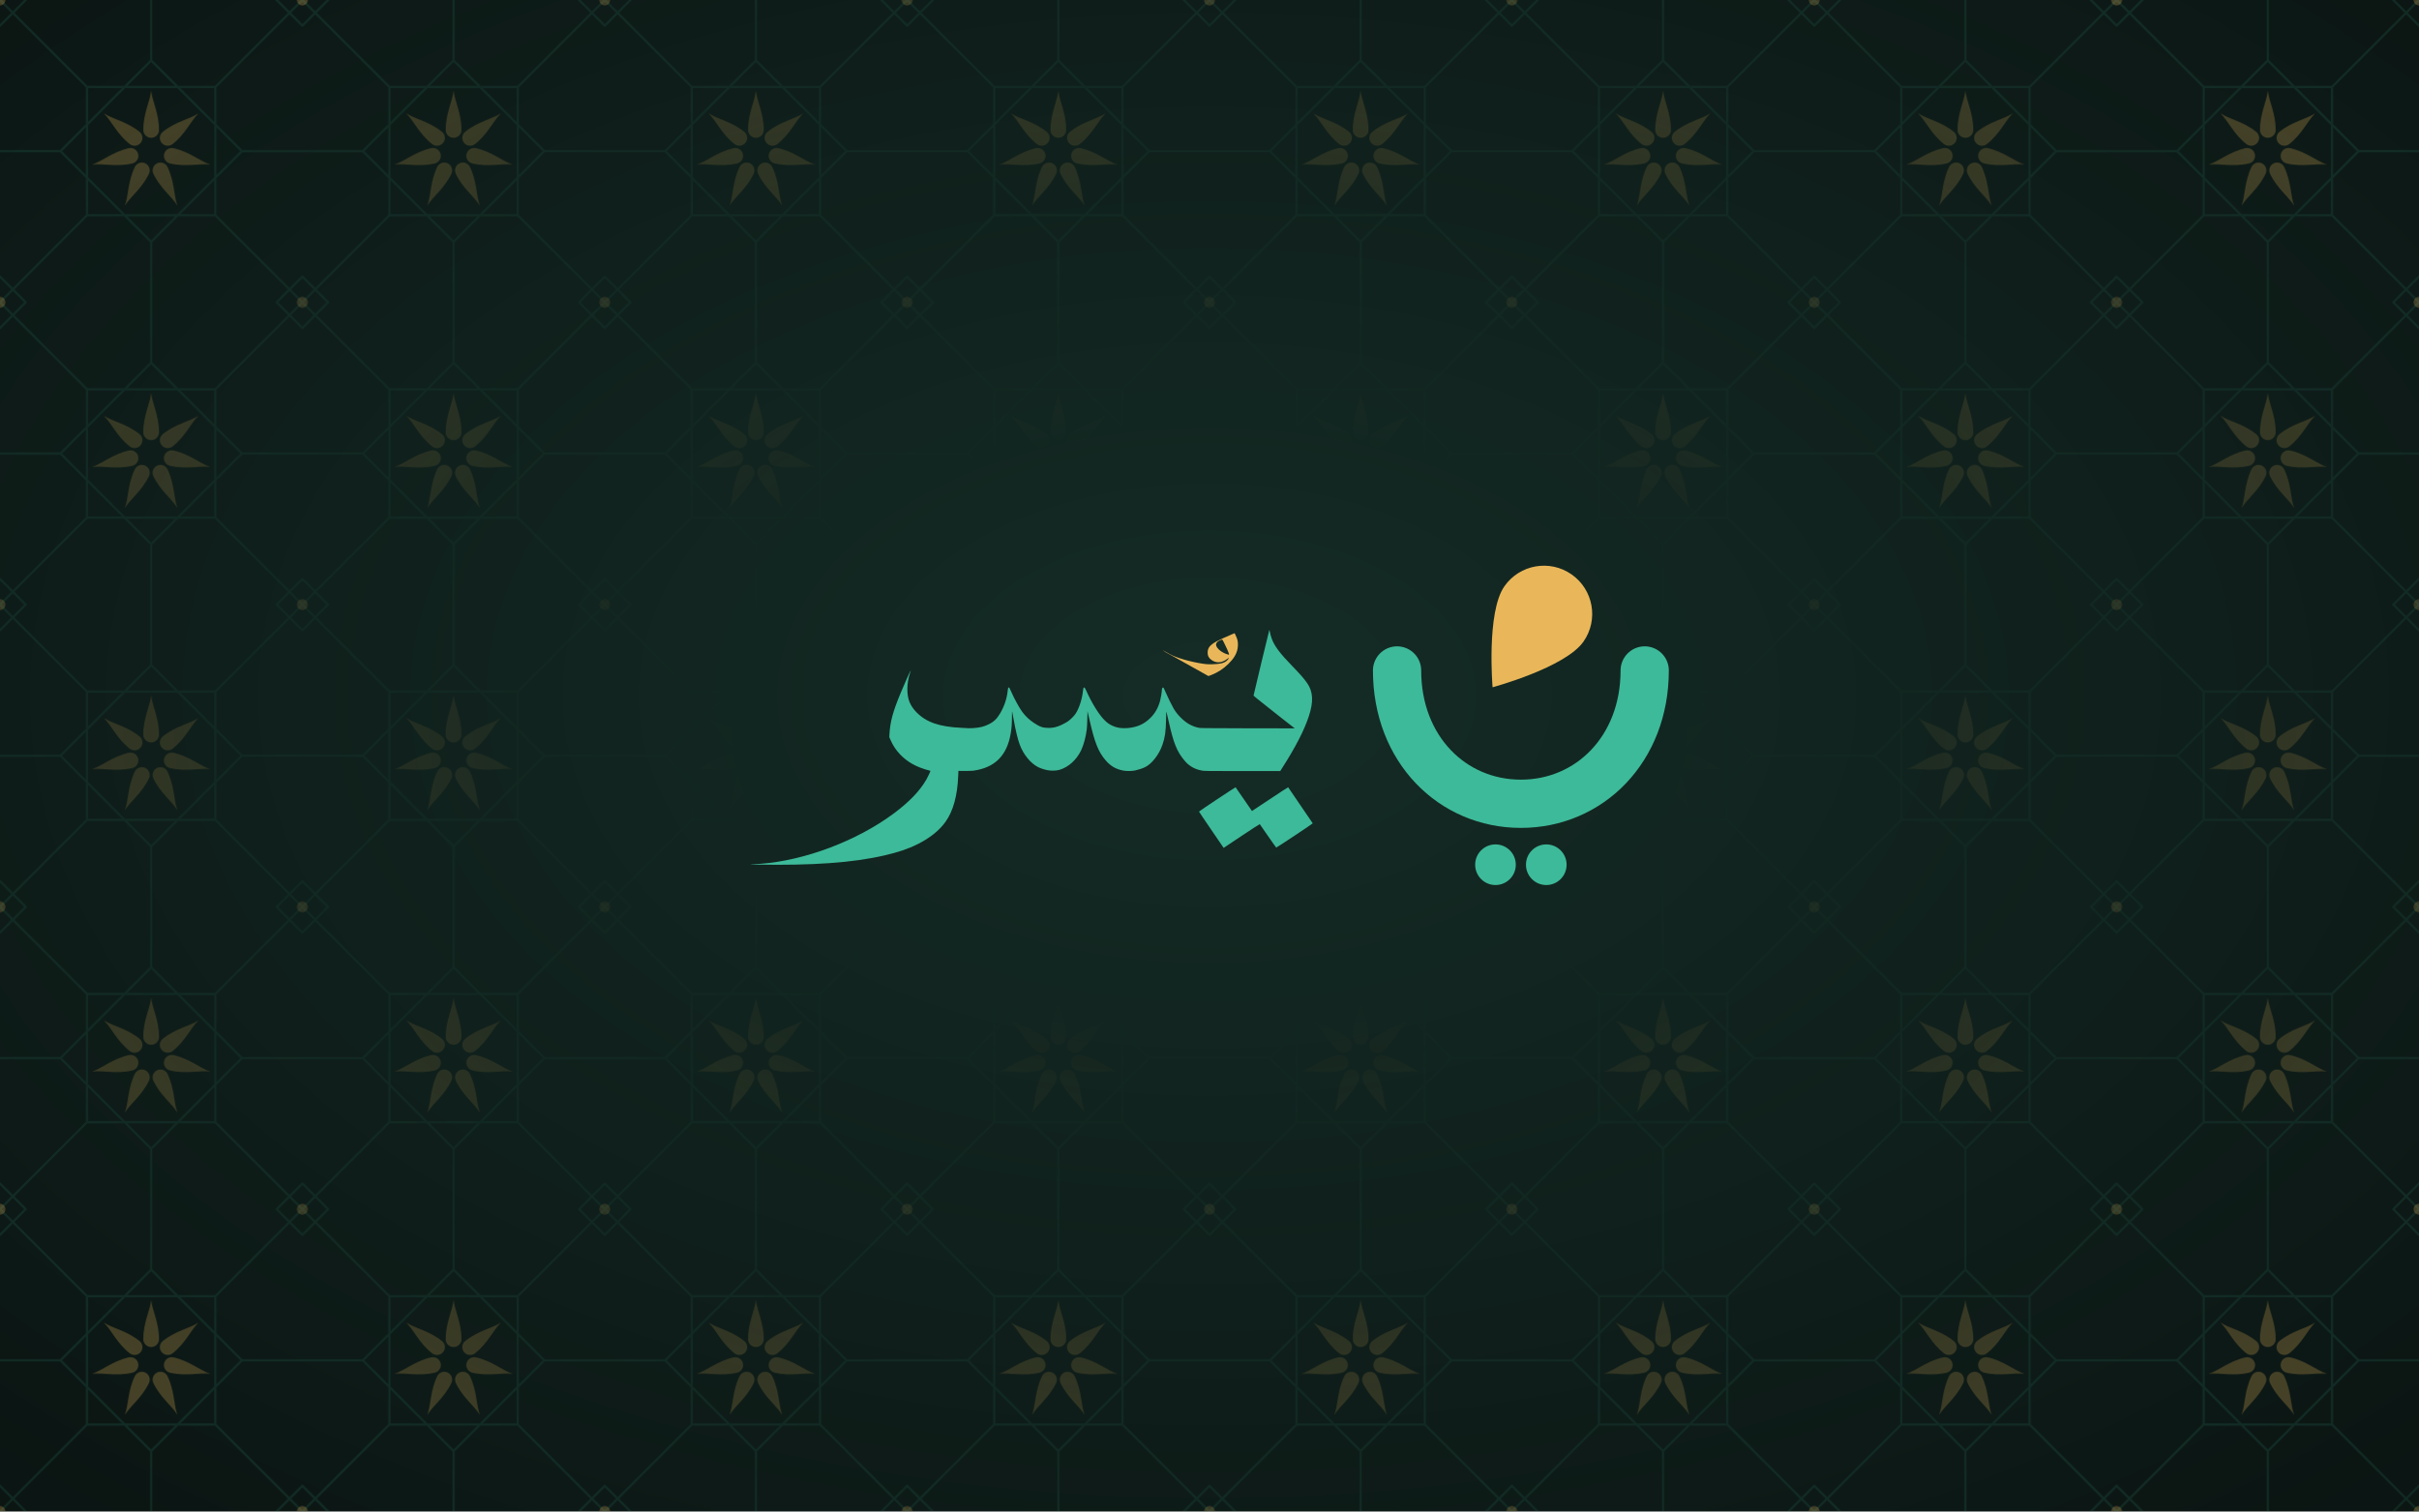
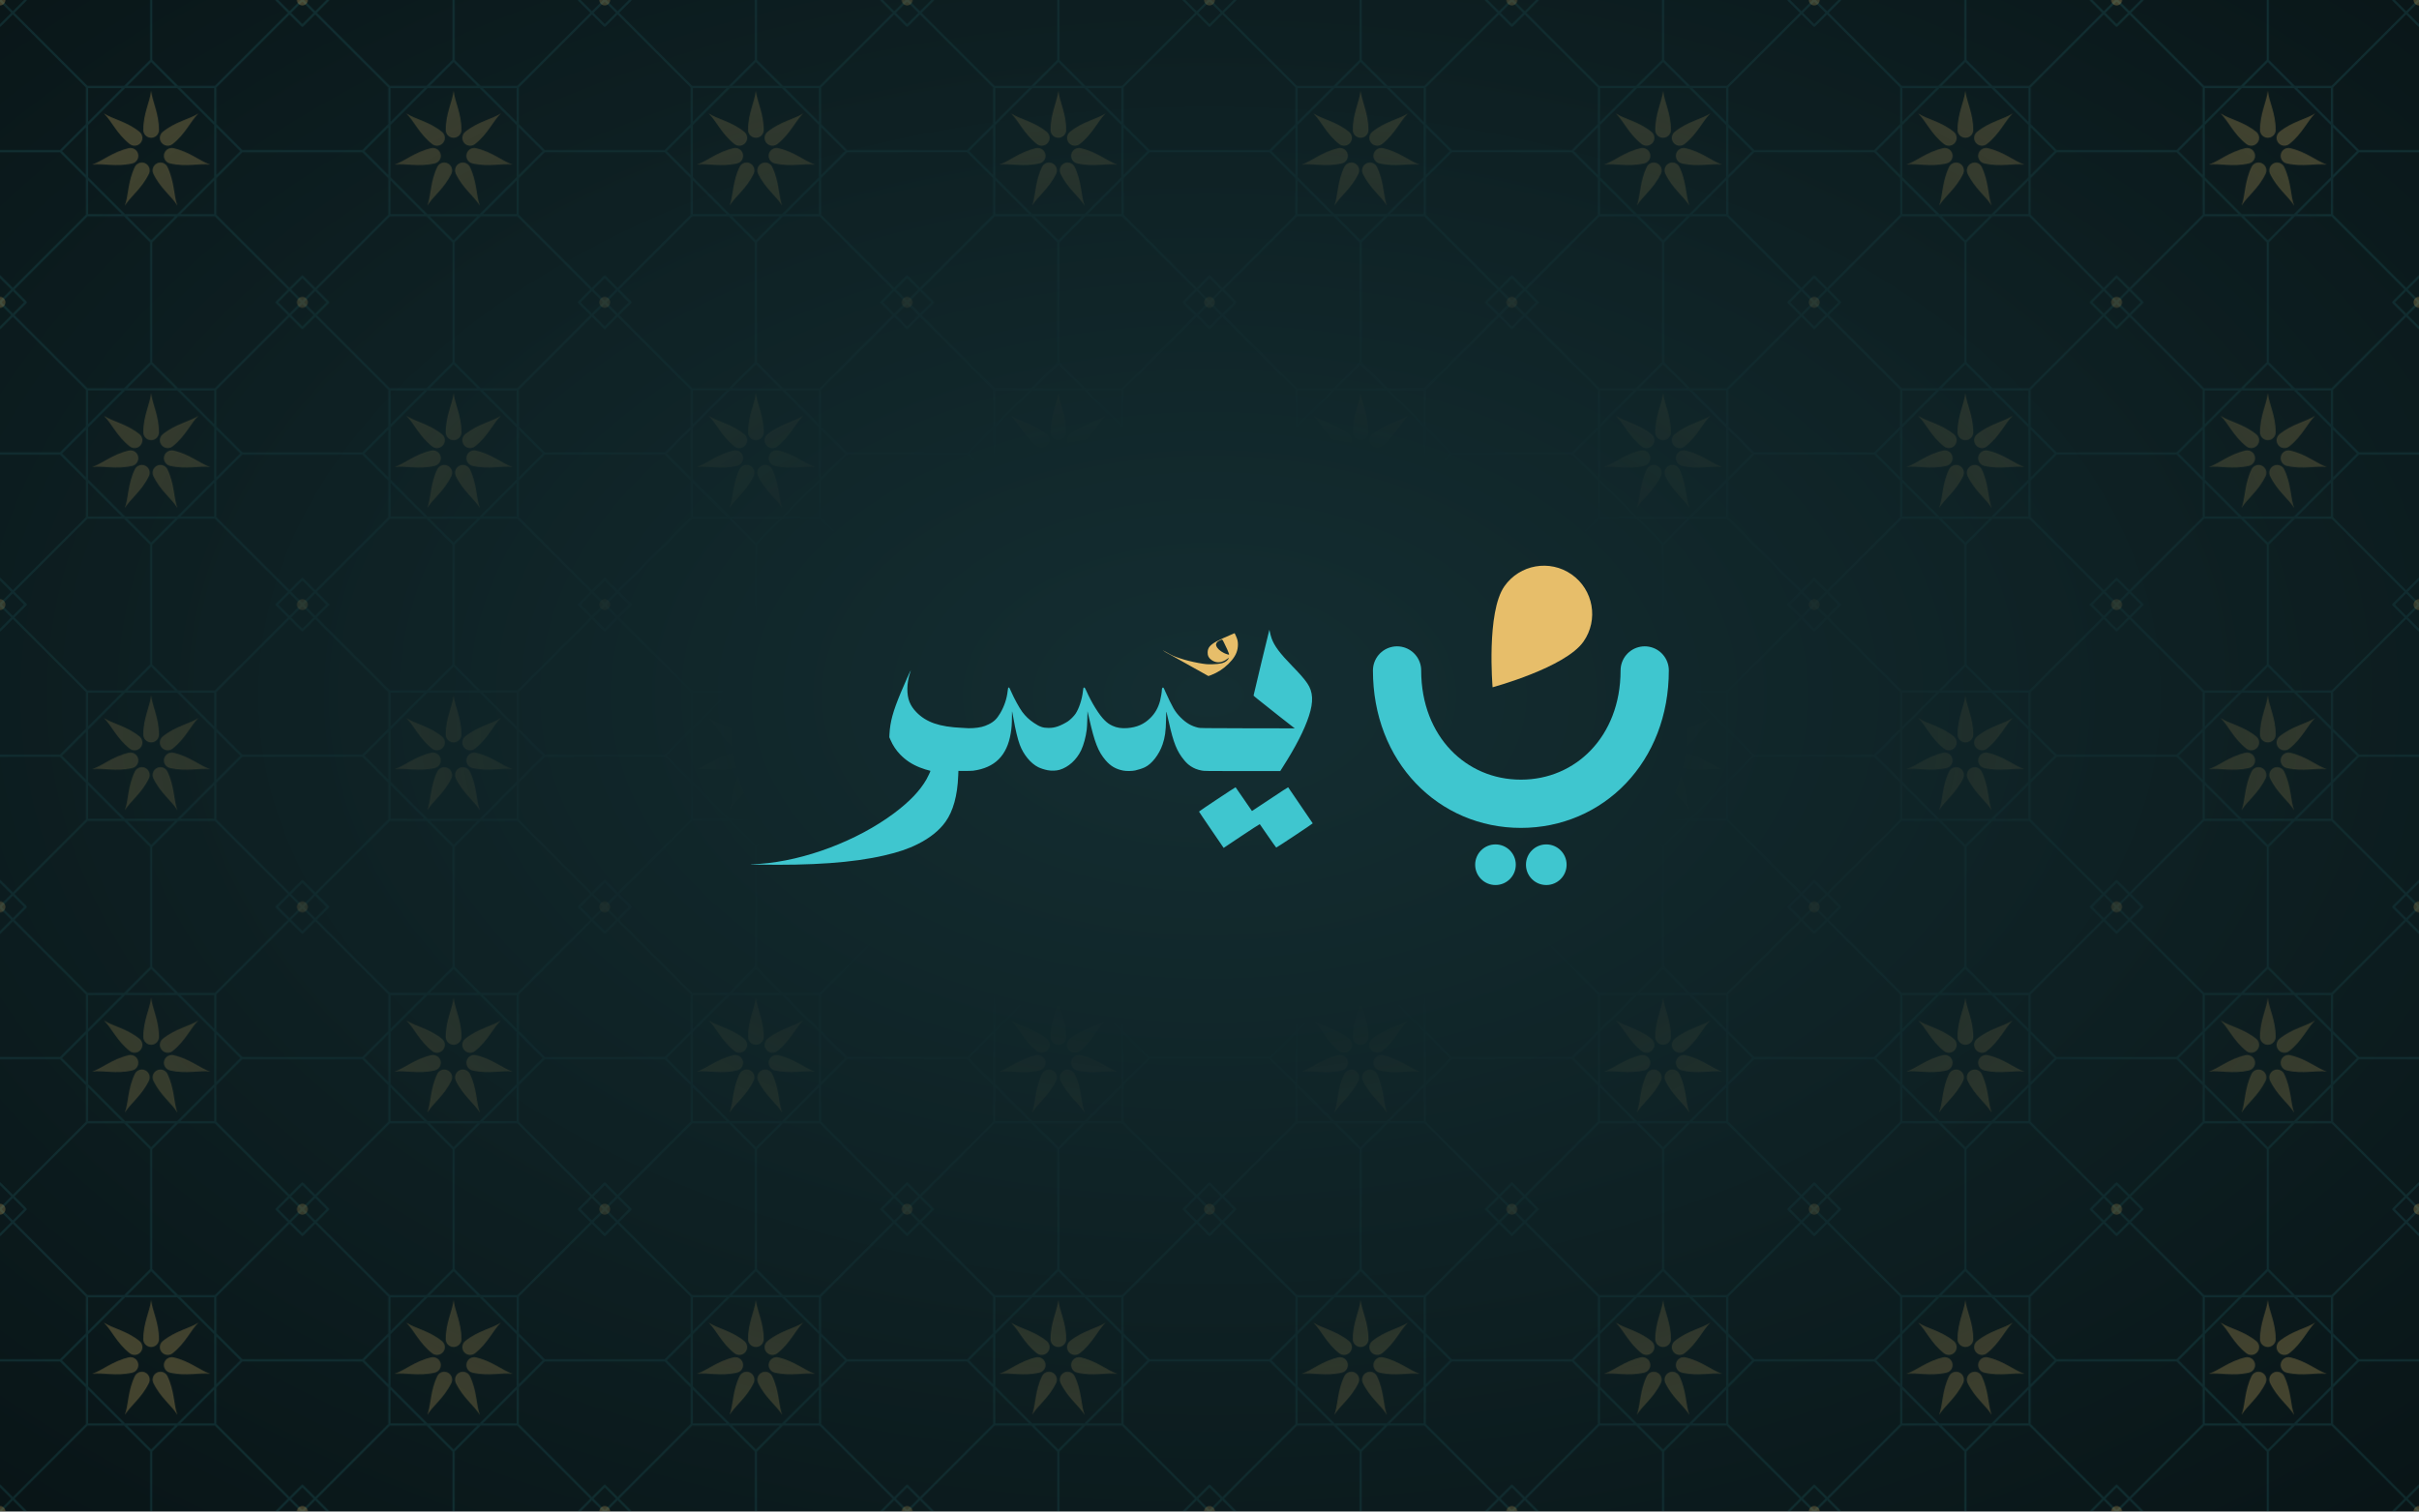
<svg xmlns="http://www.w3.org/2000/svg" width="1920" height="1200" viewBox="0 0 1920 1200" role="img" aria-label="يُسر — Yusr">
  <defs>
    <radialGradient id="yusr-bg-dark-ground" cx="0.5" cy="0.46" r="0.78">
-       <stop offset="0" stop-color="#152C26" />
-       <stop offset="1" stop-color="#0A1311" />
+       <stop offset="0" stop-color="#142E32" />
+       <stop offset="1" stop-color="#081315" />
    </radialGradient>
    <radialGradient id="yusr-bg-dark-fade" cx="0.5" cy="0.48" r="0.64">
      <stop offset="0.3" stop-color="#000" />
      <stop offset="0.95" stop-color="#FFF" />
    </radialGradient>
    <mask id="yusr-bg-dark-mask" maskUnits="userSpaceOnUse" x="0" y="0" width="1920" height="1200">
      <rect width="1920" height="1200" fill="url(#yusr-bg-dark-fade)" />
    </mask>
    <pattern id="yusr-bg-dark-tile" width="240" height="240" patternUnits="userSpaceOnUse">
-       <path d="M170.91 170.91L69.09 170.91L69.09 69.09L170.91 69.09ZM192 120L120 192L48 120L120 48ZM192 120L240 120M120 192L120 240M48 120L0 120M120 48L120 0M170.91 170.91L240 240M69.09 170.91L0 240M69.09 69.09L0 0M170.91 69.09L240 0M0 -20.4L20.4 0L0 20.4L-20.4 0ZM240 -20.4L260.4 0L240 20.4L219.6 0ZM0 219.6L20.4 240L0 260.4L-20.4 240ZM240 219.6L260.4 240L240 260.4L219.6 240Z" fill="none" stroke="#3DBA99" stroke-opacity="0.12" stroke-width="1.83" stroke-linecap="round" stroke-linejoin="round" />
-       <path d="M120 72C119.06 80.74 113.76 89.97 113.76 103.2A6.24 6.24 0 0 0 126.24 103.2C126.24 89.97 120.94 80.74 120 72ZM157.53 90.07C150.11 94.79 139.59 96.4 129.24 104.65A6.24 6.24 0 0 0 137.03 114.4C147.37 106.16 151.28 96.25 157.53 90.07ZM166.8 130.68C158.49 127.82 150.66 120.6 137.77 117.65A6.24 6.24 0 0 0 134.99 129.82C147.89 132.77 158.07 129.65 166.8 130.68ZM140.83 163.25C137.88 154.97 138.65 144.35 132.91 132.43A6.24 6.24 0 0 0 121.67 137.84C127.41 149.76 136.19 155.78 140.83 163.25ZM99.17 163.25C103.81 155.78 112.59 149.76 118.33 137.84A6.24 6.24 0 0 0 107.09 132.43C101.35 144.35 102.12 154.97 99.17 163.25ZM73.2 130.68C81.93 129.65 92.11 132.77 105.01 129.82A6.24 6.24 0 0 0 102.23 117.65C89.34 120.6 81.51 127.82 73.2 130.68ZM82.47 90.07C88.72 96.25 92.63 106.16 102.97 114.4A6.24 6.24 0 0 0 110.76 104.65C100.41 96.4 89.89 94.79 82.47 90.07ZM4.32 0A4.32 4.32 0 1 0 -4.32 0A4.32 4.32 0 1 0 4.32 0ZM244.32 0A4.32 4.32 0 1 0 235.68 0A4.32 4.32 0 1 0 244.32 0ZM4.32 240A4.32 4.32 0 1 0 -4.32 240A4.32 4.32 0 1 0 4.32 240ZM244.32 240A4.32 4.32 0 1 0 235.68 240A4.32 4.32 0 1 0 244.32 240Z" fill="#E9B75A" fill-opacity="0.26" />
+       <path d="M170.91 170.91L69.09 170.91L69.09 69.09L170.91 69.09ZM192 120L120 192L48 120L120 48ZM192 120L240 120M120 192L120 240M48 120L0 120M120 48L120 0M170.91 170.91L240 240M69.09 170.91L0 240M69.09 69.09L0 0M170.91 69.09L240 0M0 -20.4L20.4 0L0 20.4L-20.4 0ZM240 -20.4L260.4 0L240 20.4L219.6 0ZM0 219.6L20.4 240L0 260.4L-20.4 240ZM240 219.6L260.4 240L240 260.4L219.6 240Z" fill="none" stroke="#3FC6CF" stroke-opacity="0.12" stroke-width="1.83" stroke-linecap="round" stroke-linejoin="round" />
+       <path d="M120 72C119.06 80.74 113.76 89.97 113.76 103.2A6.24 6.24 0 0 0 126.24 103.2C126.24 89.97 120.94 80.74 120 72ZM157.53 90.07C150.11 94.79 139.59 96.4 129.24 104.65A6.24 6.24 0 0 0 137.03 114.4C147.37 106.16 151.28 96.25 157.53 90.07ZM166.8 130.68C158.49 127.82 150.66 120.6 137.77 117.65A6.24 6.24 0 0 0 134.99 129.82C147.89 132.77 158.07 129.65 166.8 130.68ZM140.83 163.25C137.88 154.97 138.65 144.35 132.91 132.43A6.24 6.24 0 0 0 121.67 137.84C127.41 149.76 136.19 155.78 140.83 163.25ZM99.17 163.25C103.81 155.78 112.59 149.76 118.33 137.84A6.24 6.24 0 0 0 107.09 132.43C101.35 144.35 102.12 154.97 99.17 163.25ZM73.2 130.68C81.93 129.65 92.11 132.77 105.01 129.82A6.24 6.24 0 0 0 102.23 117.65C89.34 120.6 81.51 127.82 73.2 130.68ZM82.47 90.07C88.72 96.25 92.63 106.16 102.97 114.4A6.24 6.24 0 0 0 110.76 104.65C100.41 96.4 89.89 94.79 82.47 90.07ZM4.32 0A4.32 4.32 0 1 0 -4.32 0A4.32 4.32 0 1 0 4.32 0ZM244.32 0A4.32 4.32 0 1 0 235.68 0A4.32 4.32 0 1 0 244.32 0ZM4.32 240A4.32 4.32 0 1 0 -4.32 240A4.32 4.32 0 1 0 4.32 240ZM244.32 240A4.32 4.32 0 1 0 235.68 240A4.32 4.32 0 1 0 244.32 240Z" fill="#E7BE6A" fill-opacity="0.26" />
    </pattern>
  </defs>
  <rect width="1920" height="1200" fill="url(#yusr-bg-dark-ground)" />
  <rect width="1920" height="1200" fill="url(#yusr-bg-dark-tile)" mask="url(#yusr-bg-dark-mask)" />
  <g transform="translate(1045.87 411.32) scale(5.04)">
-     <path d="M-88.27 54.58C-88.88 54.57 -89.34 54.54 -89.3 54.53C-89.26 54.51 -89.04 54.5 -88.82 54.5C-88.59 54.5 -88.15 54.48 -87.83 54.46C-80.79 53.96 -72.5 50.82 -66.7 46.48C-64.27 44.66 -62.65 42.96 -61.62 41.17C-61.38 40.74 -60.99 39.92 -60.99 39.83C-60.99 39.81 -61.05 39.78 -61.13 39.77C-61.4 39.72 -62.18 39.47 -62.63 39.29C-63.9 38.79 -64.88 38.14 -65.76 37.23C-66.41 36.55 -66.9 35.81 -67.28 34.93L-67.46 34.52L-67.44 34.04C-67.33 32.07 -66.9 30.48 -65.64 27.46C-65.02 25.97 -64.1 23.91 -64.06 23.95C-64.06 23.95 -64.13 24.16 -64.21 24.42C-64.73 25.98 -64.76 27.8 -64.28 28.97C-64.03 29.56 -63.71 30.04 -63.21 30.56C-61.65 32.17 -59.58 32.88 -56.04 33.04C-55.54 33.06 -55.05 33.09 -54.96 33.1C-54.87 33.11 -54.55 33.1 -54.25 33.08C-53.22 33.01 -52.55 32.85 -51.83 32.49C-50.98 32.08 -50.52 31.62 -49.98 30.71C-49.34 29.6 -48.95 28.44 -48.82 27.21C-48.78 26.79 -48.74 26.68 -48.65 26.68C-48.57 26.68 -48.51 26.78 -48.26 27.36C-47.79 28.43 -47 29.88 -46.52 30.53C-45.99 31.23 -45.45 31.75 -44.69 32.26C-43.78 32.87 -43.28 33.05 -42.41 33.05C-41.83 33.05 -41.51 33 -40.95 32.82C-40.51 32.68 -39.74 32.29 -39.34 32.02C-38.94 31.75 -38.37 31.18 -38.12 30.8C-37.58 29.98 -37.1 28.52 -36.97 27.26C-36.94 26.98 -36.89 26.74 -36.87 26.71C-36.83 26.68 -36.8 26.68 -36.73 26.71C-36.66 26.74 -36.58 26.88 -36.45 27.18C-35.59 29.12 -34.4 31.03 -33.54 31.86C-33.13 32.26 -32.82 32.48 -32.33 32.71C-31.65 33.03 -30.88 33.15 -29.99 33.08C-28.46 32.96 -27.33 32.46 -26.34 31.47C-25.59 30.73 -25.11 29.86 -24.81 28.74C-24.69 28.27 -24.54 27.37 -24.54 27.08C-24.54 26.87 -24.47 26.71 -24.37 26.69C-24.28 26.67 -24.19 26.83 -23.93 27.47C-23.64 28.15 -22.95 29.55 -22.69 29.99C-22.36 30.54 -22.04 30.95 -21.6 31.39C-20.7 32.29 -19.89 32.76 -18.83 33.01C-18.48 33.09 -18.46 33.09 -11.04 33.11L-3.61 33.12L-3.73 33.03C-4.25 32.64 -7.64 29.97 -9.47 28.5C-9.81 28.23 -10.09 27.98 -10.1 27.96C-10.11 27.91 -7.64 17.62 -7.61 17.59C-7.6 17.58 -7.59 17.65 -7.57 17.74C-7.53 18.03 -7.36 18.66 -7.25 18.96C-6.83 20.13 -5.95 21.31 -4.04 23.27C-2.79 24.55 -2.12 25.32 -1.64 26.02C-0.72 27.37 -0.64 28.91 -1.38 31.17C-2.1 33.38 -3.47 36.05 -5.55 39.3L-5.9 39.85L-11.89 39.85C-17.5 39.85 -17.91 39.84 -18.24 39.77C-18.94 39.64 -19.49 39.42 -19.97 39.1C-20.4 38.81 -20.64 38.59 -21.01 38.15C-22.17 36.76 -22.71 35.43 -23.46 32.05C-23.63 31.32 -23.78 30.65 -23.81 30.56C-23.85 30.41 -23.86 30.57 -23.88 31.74C-23.91 33.59 -24.05 34.56 -24.43 35.66C-24.98 37.26 -26.12 38.73 -27.22 39.25C-27.59 39.43 -28.24 39.64 -28.74 39.75C-29.27 39.86 -30.13 39.87 -30.63 39.77C-31.81 39.54 -32.62 39.06 -33.41 38.14C-34.57 36.78 -35.14 35.32 -35.98 31.59C-36.12 30.95 -36.24 30.42 -36.25 30.42C-36.26 30.41 -36.27 30.95 -36.28 31.61C-36.3 32.35 -36.33 33.02 -36.37 33.31C-36.52 34.51 -36.85 35.71 -37.25 36.57C-37.98 38.09 -39.24 39.23 -40.65 39.65C-41.16 39.8 -41.93 39.83 -42.54 39.71C-43.02 39.62 -43.64 39.42 -44.02 39.23C-45.21 38.63 -46.34 37.25 -46.92 35.69C-47.24 34.83 -47.6 33.35 -47.9 31.61C-48 31.05 -48.1 30.53 -48.12 30.47C-48.14 30.39 -48.15 30.68 -48.15 31.35C-48.16 32.51 -48.2 33.06 -48.34 33.89C-48.92 37.41 -50.84 39.33 -54.26 39.79C-54.43 39.81 -55.02 39.83 -55.58 39.83L-56.58 39.82L-56.61 40.56C-56.73 43.71 -57.4 46.16 -58.62 47.85C-59.58 49.2 -61.09 50.41 -62.99 51.35C-64.47 52.1 -66.07 52.64 -68.26 53.14C-73.16 54.28 -79.64 54.74 -88.27 54.58ZM-16.75 49.11C-17.82 47.55 -18.69 46.25 -18.69 46.23C-18.69 46.17 -12.96 42.37 -12.93 42.4C-12.91 42.42 -12.33 43.26 -11.63 44.28C-10.94 45.29 -10.36 46.13 -10.35 46.14C-10.34 46.15 -9.06 45.3 -7.51 44.26C-5.95 43.22 -4.67 42.38 -4.65 42.4C-4.6 42.46 -0.8 48.04 -0.78 48.08C-0.76 48.13 -6.47 51.92 -6.53 51.9C-6.55 51.9 -7.14 51.07 -7.83 50.07C-8.52 49.06 -9.1 48.23 -9.12 48.21C-9.14 48.19 -10.42 49.02 -11.98 50.06L-14.81 51.95L-16.75 49.11Z" fill="#3DBA99" fill-rule="evenodd" />
-     <path d="M-19.93 23.36C-21.4 22.53 -22.84 21.72 -23.13 21.57C-23.73 21.26 -24.21 20.99 -24.37 20.85C-24.43 20.8 -24.16 20.94 -23.77 21.16C-22.92 21.64 -22.62 21.78 -21.68 22.09C-20.81 22.38 -19.81 22.63 -18.79 22.82C-17.65 23.02 -17.4 23.05 -16.52 23.02C-15.41 22.99 -14.82 22.85 -14.4 22.53C-14.2 22.38 -13.95 22.07 -13.99 22.03C-14.01 22.02 -14.11 22.08 -14.23 22.17C-15.09 22.83 -15.96 22.89 -16.72 22.35C-17.16 22.03 -17.34 21.7 -17.33 21.19C-17.33 20.44 -16.97 19.99 -15.92 19.42C-15.44 19.16 -14.36 18.66 -13.56 18.33L-13.08 18.13L-12.91 18.49C-12.64 19.06 -12.56 19.4 -12.56 19.93C-12.57 20.84 -12.86 21.58 -13.51 22.37C-14.23 23.23 -15.08 23.91 -16.03 24.39C-16.46 24.6 -17.13 24.88 -17.21 24.88C-17.24 24.88 -18.46 24.19 -19.93 23.36ZM-13.99 21.32C-14.07 21.06 -14.38 20.36 -14.7 19.73C-15.05 19.03 -14.98 19.07 -15.42 19.27C-15.73 19.41 -15.89 19.55 -15.97 19.76C-16.03 19.92 -16.03 19.94 -15.97 20.12C-15.84 20.51 -15.4 20.93 -14.78 21.24C-14.44 21.41 -13.98 21.55 -13.95 21.5C-13.95 21.48 -13.96 21.4 -13.99 21.32Z" fill="#E9B75A" fill-rule="evenodd" />
+     <path d="M-88.27 54.58C-88.88 54.57 -89.34 54.54 -89.3 54.53C-89.26 54.51 -89.04 54.5 -88.82 54.5C-88.59 54.5 -88.15 54.48 -87.83 54.46C-80.79 53.96 -72.5 50.82 -66.7 46.48C-64.27 44.66 -62.65 42.96 -61.62 41.17C-61.38 40.74 -60.99 39.92 -60.99 39.83C-60.99 39.81 -61.05 39.78 -61.13 39.77C-61.4 39.72 -62.18 39.47 -62.63 39.29C-63.9 38.79 -64.88 38.14 -65.76 37.23C-66.41 36.55 -66.9 35.81 -67.28 34.93L-67.46 34.52L-67.44 34.04C-67.33 32.07 -66.9 30.48 -65.64 27.46C-65.02 25.97 -64.1 23.91 -64.06 23.95C-64.06 23.95 -64.13 24.16 -64.21 24.42C-64.73 25.98 -64.76 27.8 -64.28 28.97C-64.03 29.56 -63.71 30.04 -63.21 30.56C-61.65 32.17 -59.58 32.88 -56.04 33.04C-55.54 33.06 -55.05 33.09 -54.96 33.1C-54.87 33.11 -54.55 33.1 -54.25 33.08C-53.22 33.01 -52.55 32.85 -51.83 32.49C-50.98 32.08 -50.52 31.62 -49.98 30.71C-49.34 29.6 -48.95 28.44 -48.82 27.21C-48.78 26.79 -48.74 26.68 -48.65 26.68C-48.57 26.68 -48.51 26.78 -48.26 27.36C-47.79 28.43 -47 29.88 -46.52 30.53C-45.99 31.23 -45.45 31.75 -44.69 32.26C-43.78 32.87 -43.28 33.05 -42.41 33.05C-41.83 33.05 -41.51 33 -40.95 32.82C-40.51 32.68 -39.74 32.29 -39.34 32.02C-38.94 31.75 -38.37 31.18 -38.12 30.8C-37.58 29.98 -37.1 28.52 -36.97 27.26C-36.94 26.98 -36.89 26.74 -36.87 26.71C-36.83 26.68 -36.8 26.68 -36.73 26.71C-36.66 26.74 -36.58 26.88 -36.45 27.18C-35.59 29.12 -34.4 31.03 -33.54 31.86C-33.13 32.26 -32.82 32.48 -32.33 32.71C-31.65 33.03 -30.88 33.15 -29.99 33.08C-28.46 32.96 -27.33 32.46 -26.34 31.47C-25.59 30.73 -25.11 29.86 -24.81 28.74C-24.69 28.27 -24.54 27.37 -24.54 27.08C-24.54 26.87 -24.47 26.71 -24.37 26.69C-24.28 26.67 -24.19 26.83 -23.93 27.47C-23.64 28.15 -22.95 29.55 -22.69 29.99C-22.36 30.54 -22.04 30.95 -21.6 31.39C-20.7 32.29 -19.89 32.76 -18.83 33.01C-18.48 33.09 -18.46 33.09 -11.04 33.11L-3.61 33.12L-3.73 33.03C-4.25 32.64 -7.64 29.97 -9.47 28.5C-9.81 28.23 -10.09 27.98 -10.1 27.96C-10.11 27.91 -7.64 17.62 -7.61 17.59C-7.6 17.58 -7.59 17.65 -7.57 17.74C-7.53 18.03 -7.36 18.66 -7.25 18.96C-6.83 20.13 -5.95 21.31 -4.04 23.27C-2.79 24.55 -2.12 25.32 -1.64 26.02C-0.72 27.37 -0.64 28.91 -1.38 31.17C-2.1 33.38 -3.47 36.05 -5.55 39.3L-5.9 39.85L-11.89 39.85C-17.5 39.85 -17.91 39.84 -18.24 39.77C-18.94 39.64 -19.49 39.42 -19.97 39.1C-20.4 38.81 -20.64 38.59 -21.01 38.15C-22.17 36.76 -22.71 35.43 -23.46 32.05C-23.63 31.32 -23.78 30.65 -23.81 30.56C-23.85 30.41 -23.86 30.57 -23.88 31.74C-23.91 33.59 -24.05 34.56 -24.43 35.66C-24.98 37.26 -26.12 38.73 -27.22 39.25C-27.59 39.43 -28.24 39.64 -28.74 39.75C-29.27 39.86 -30.13 39.87 -30.63 39.77C-31.81 39.54 -32.62 39.06 -33.41 38.14C-34.57 36.78 -35.14 35.32 -35.98 31.59C-36.12 30.95 -36.24 30.42 -36.25 30.42C-36.26 30.41 -36.27 30.95 -36.28 31.61C-36.3 32.35 -36.33 33.02 -36.37 33.31C-36.52 34.51 -36.85 35.71 -37.25 36.57C-37.98 38.09 -39.24 39.23 -40.65 39.65C-41.16 39.8 -41.93 39.83 -42.54 39.71C-43.02 39.62 -43.64 39.42 -44.02 39.23C-45.21 38.63 -46.34 37.25 -46.92 35.69C-47.24 34.83 -47.6 33.35 -47.9 31.61C-48 31.05 -48.1 30.53 -48.12 30.47C-48.14 30.39 -48.15 30.68 -48.15 31.35C-48.16 32.51 -48.2 33.06 -48.34 33.89C-48.92 37.41 -50.84 39.33 -54.26 39.79C-54.43 39.81 -55.02 39.83 -55.58 39.83L-56.58 39.82L-56.61 40.56C-56.73 43.71 -57.4 46.16 -58.62 47.85C-59.58 49.2 -61.09 50.41 -62.99 51.35C-64.47 52.1 -66.07 52.64 -68.26 53.14C-73.16 54.28 -79.64 54.74 -88.27 54.58ZM-16.75 49.11C-17.82 47.55 -18.69 46.25 -18.69 46.23C-18.69 46.17 -12.96 42.37 -12.93 42.4C-12.91 42.42 -12.33 43.26 -11.63 44.28C-10.94 45.29 -10.36 46.13 -10.35 46.14C-10.34 46.15 -9.06 45.3 -7.51 44.26C-5.95 43.22 -4.67 42.38 -4.65 42.4C-4.6 42.46 -0.8 48.04 -0.78 48.08C-0.76 48.13 -6.47 51.92 -6.53 51.9C-6.55 51.9 -7.14 51.07 -7.83 50.07C-8.52 49.06 -9.1 48.23 -9.12 48.21C-9.14 48.19 -10.42 49.02 -11.98 50.06L-14.81 51.95L-16.75 49.11Z" fill="#3FC6CF" fill-rule="evenodd" />
+     <path d="M-19.93 23.36C-21.4 22.53 -22.84 21.72 -23.13 21.57C-23.73 21.26 -24.21 20.99 -24.37 20.85C-24.43 20.8 -24.16 20.94 -23.77 21.16C-22.92 21.64 -22.62 21.78 -21.68 22.09C-20.81 22.38 -19.81 22.63 -18.79 22.82C-17.65 23.02 -17.4 23.05 -16.52 23.02C-15.41 22.99 -14.82 22.85 -14.4 22.53C-14.2 22.38 -13.95 22.07 -13.99 22.03C-14.01 22.02 -14.11 22.08 -14.23 22.17C-15.09 22.83 -15.96 22.89 -16.72 22.35C-17.16 22.03 -17.34 21.7 -17.33 21.19C-17.33 20.44 -16.97 19.99 -15.92 19.42C-15.44 19.16 -14.36 18.66 -13.56 18.33L-13.08 18.13L-12.91 18.49C-12.64 19.06 -12.56 19.4 -12.56 19.93C-12.57 20.84 -12.86 21.58 -13.51 22.37C-14.23 23.23 -15.08 23.91 -16.03 24.39C-16.46 24.6 -17.13 24.88 -17.21 24.88C-17.24 24.88 -18.46 24.19 -19.93 23.36ZM-13.99 21.32C-14.07 21.06 -14.38 20.36 -14.7 19.73C-15.05 19.03 -14.98 19.07 -15.42 19.27C-15.73 19.41 -15.89 19.55 -15.97 19.76C-16.03 19.92 -16.03 19.94 -15.97 20.12C-15.84 20.51 -15.4 20.93 -14.78 21.24C-14.44 21.41 -13.98 21.55 -13.95 21.5C-13.95 21.48 -13.96 21.4 -13.99 21.32Z" fill="#E7BE6A" fill-rule="evenodd" />
    <g transform="translate(0 0)">
-       <path d="M12.5 24c0 12.4 8.7 21 19.5 21s19.5-8.6 19.5-21" fill="none" stroke="#3DBA99" stroke-width="7.6" stroke-linecap="round" />
-       <circle cx="28" cy="54.6" r="3.2" fill="#3DBA99" />
-       <circle cx="36" cy="54.6" r="3.2" fill="#3DBA99" />
-       <path d="M32 8.5c0 0-7.6 9.1-7.6 14.1a7.6 7.6 0 0 0 15.2 0c0-5-7.6-14.1-7.6-14.1Z" fill="#E9B75A" transform="translate(3 -5.5) rotate(-145 32 21.5)" />
+       <path d="M12.5 24c0 12.4 8.7 21 19.5 21s19.5-8.6 19.5-21" fill="none" stroke="#3FC6CF" stroke-width="7.6" stroke-linecap="round" />
+       <circle cx="28" cy="54.6" r="3.2" fill="#3FC6CF" />
+       <circle cx="36" cy="54.6" r="3.2" fill="#3FC6CF" />
+       <path d="M32 8.5c0 0-7.6 9.1-7.6 14.1a7.6 7.6 0 0 0 15.2 0c0-5-7.6-14.1-7.6-14.1Z" fill="#E7BE6A" transform="translate(3 -5.5) rotate(-145 32 21.5)" />
    </g>
  </g>
</svg>
